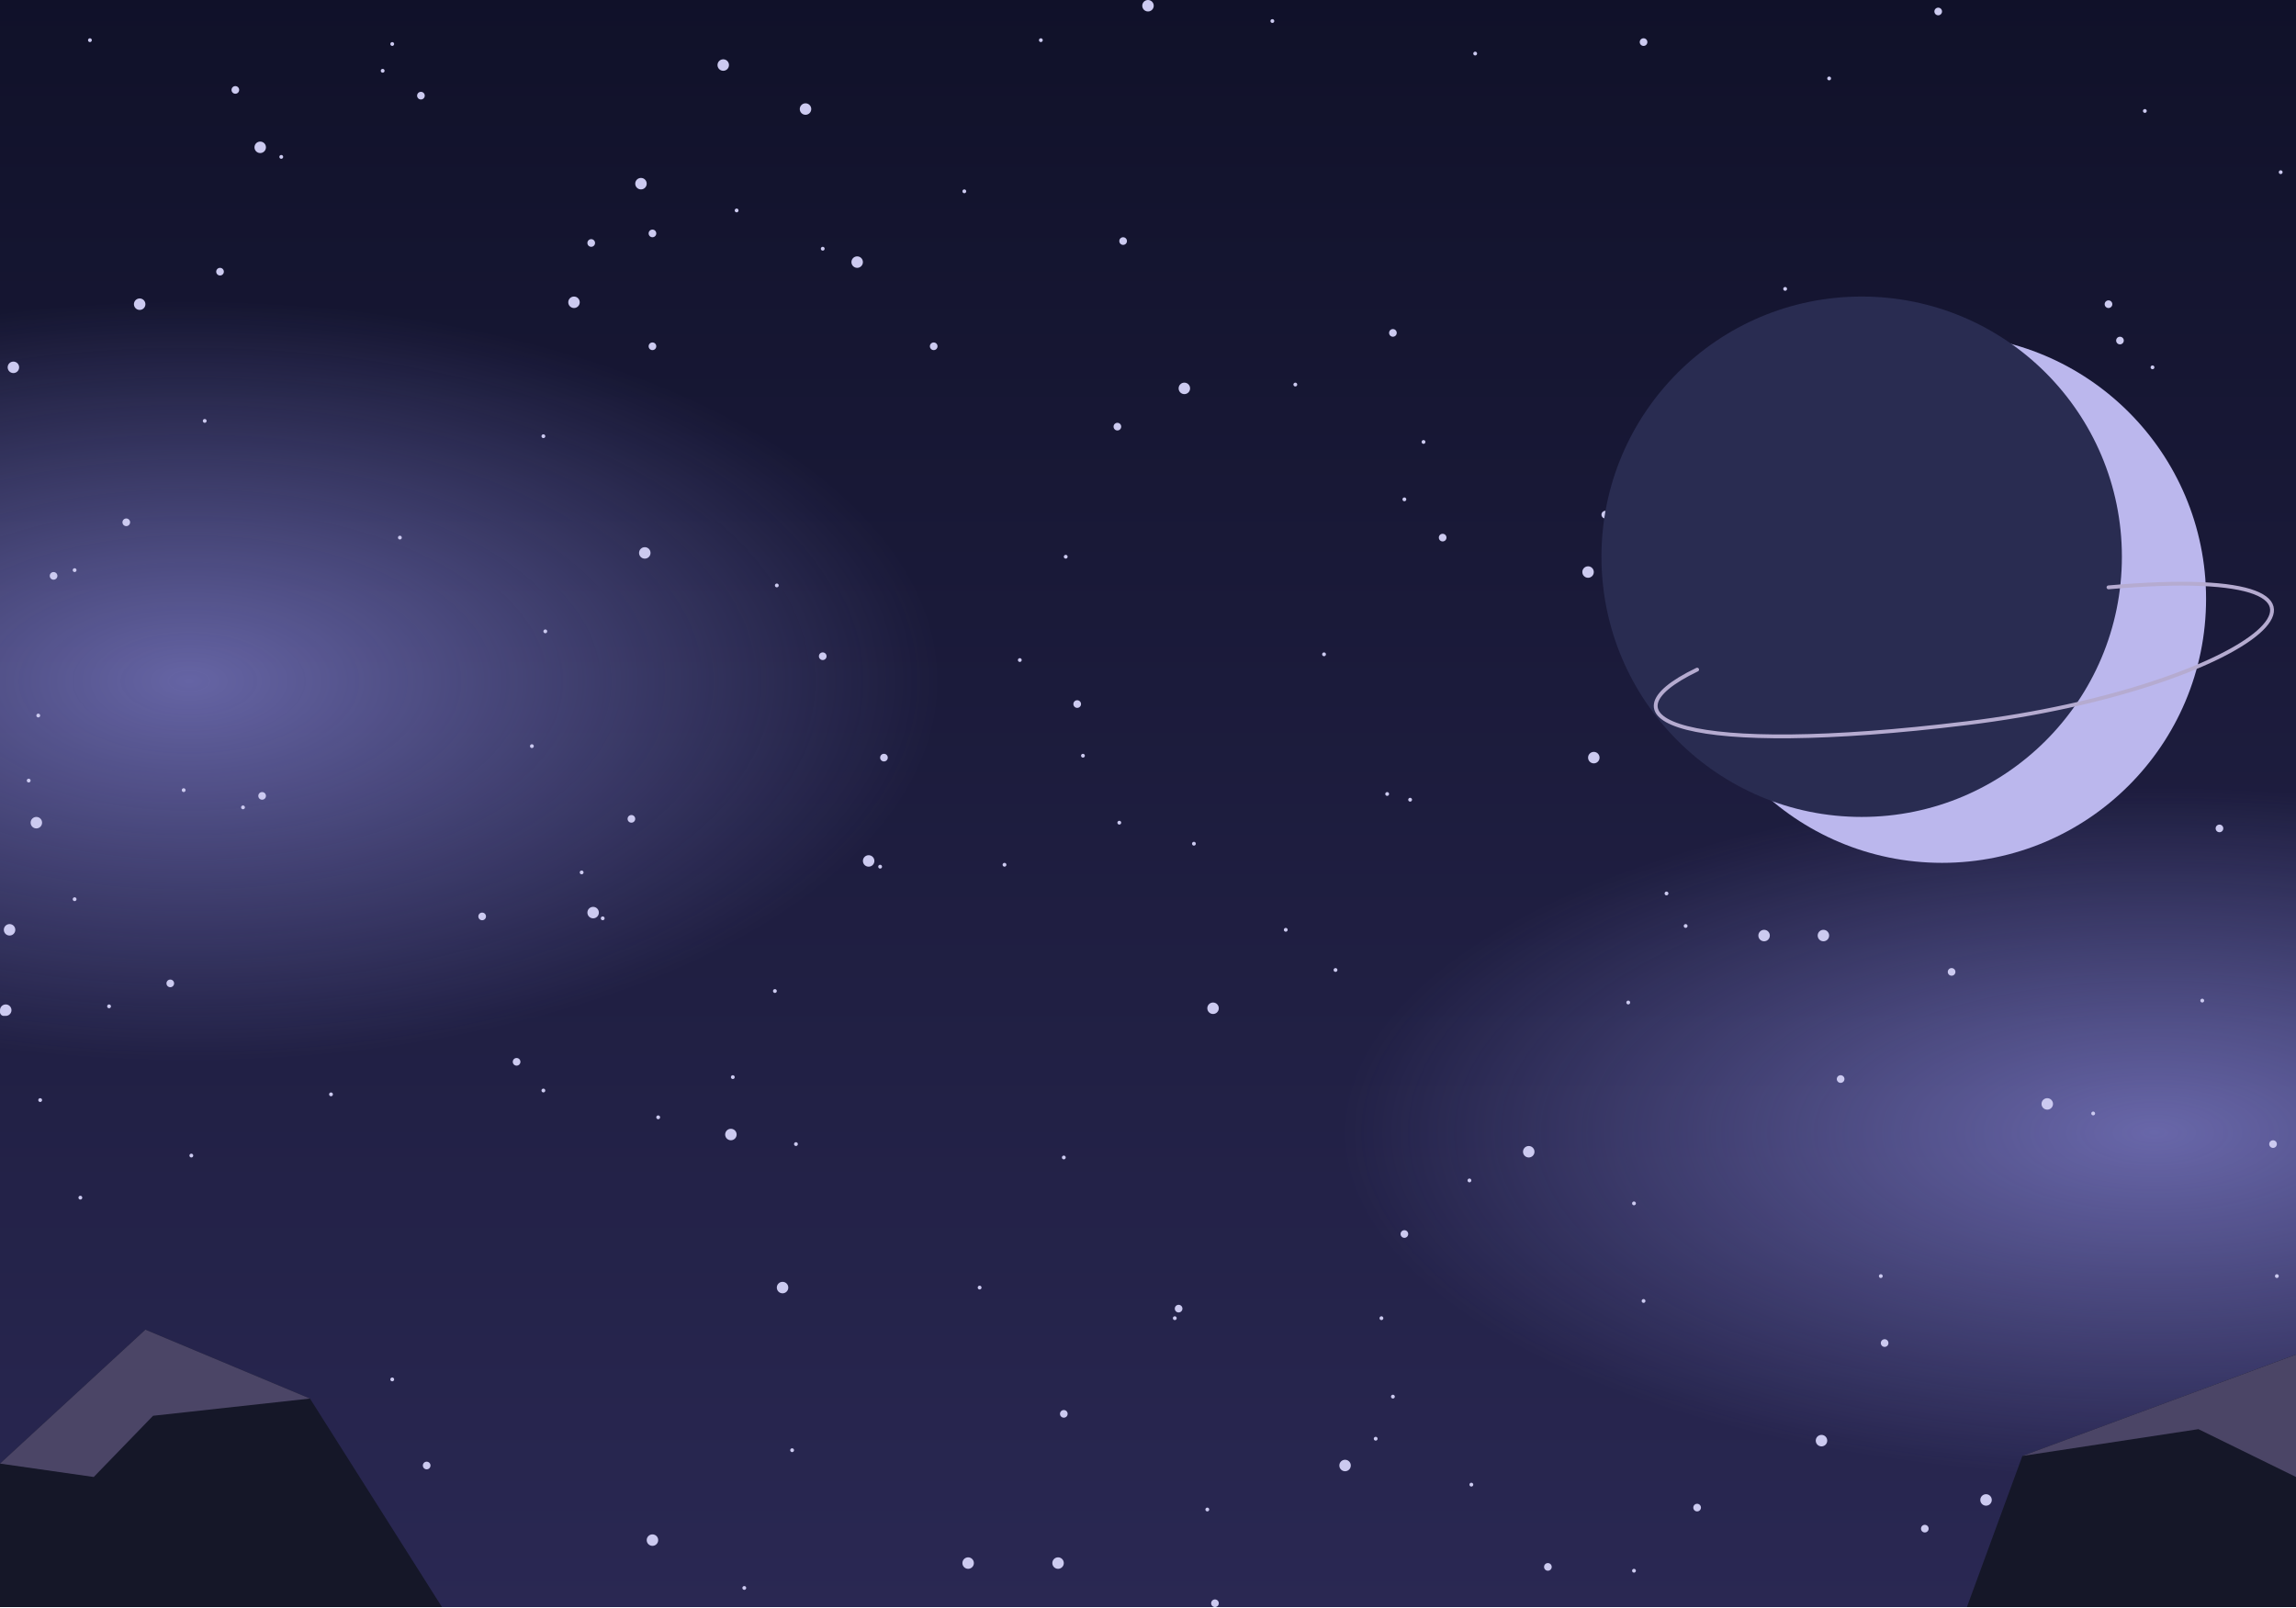
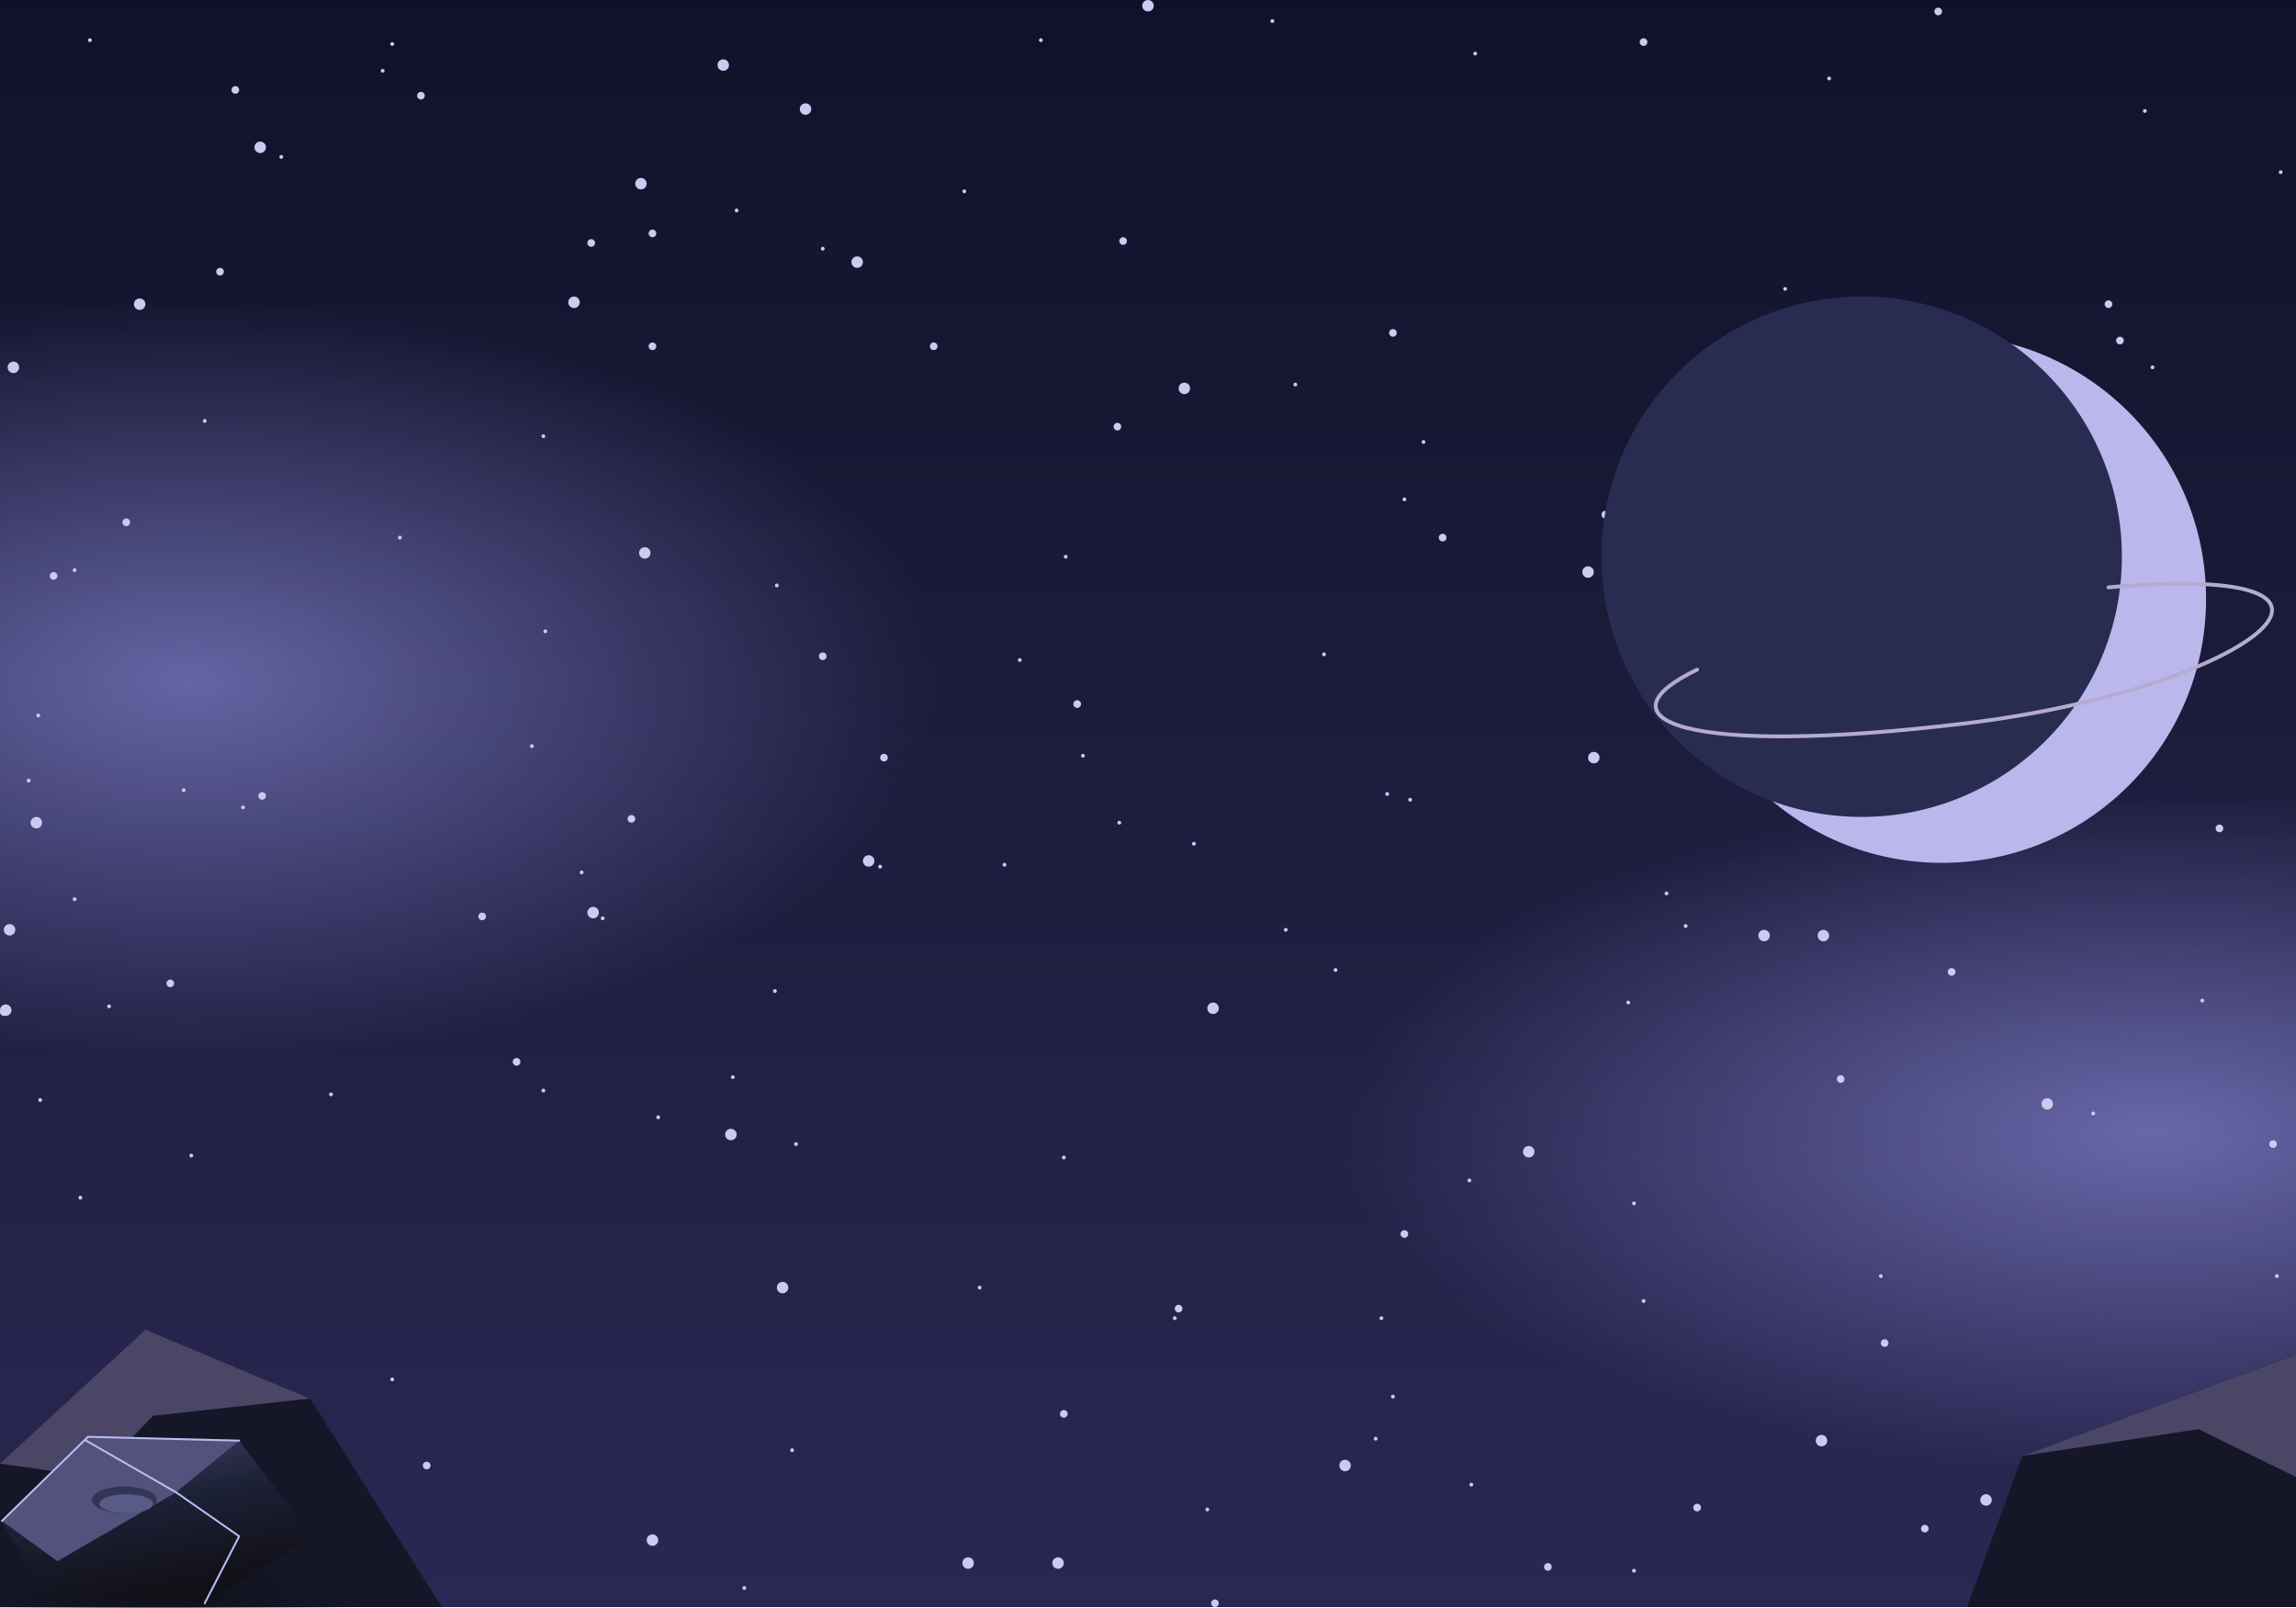
<svg xmlns="http://www.w3.org/2000/svg" viewBox="0 0 1200 840">
  <defs>
    <linearGradient id="sky" x2="0" y2="1">
      <stop stop-color="#101129" />
      <stop offset="1" stop-color="#2a2853" />
    </linearGradient>
    <radialGradient id="light">
      <stop stop-color="#a2a0fa" stop-opacity=".55" />
      <stop offset="1" stop-color="#a2a0fa" stop-opacity="0" />
    </radialGradient>
+     <linearGradient id="prop" x2=".37" y2="1">
+       <stop stop-color="#454370" />
+       <stop offset=".52" stop-color="#1b2034" />
+       <stop offset="1" stop-color="#121017" />
+     </linearGradient>
+     <radialGradient id="contact">
+       <stop stop-color="#0d1019" stop-opacity=".81" />
+       <stop offset="1" stop-color="#0d1019" stop-opacity="0" />
+     </radialGradient>
+     <style>.lit {fill:none;stroke:#b7bef2;stroke-linecap:round;stroke-linejoin:round}</style>
  </defs>
  <path fill="url(#sky)" d="M0 0h1200v840H0z" />
  <ellipse cx="100" cy="356" rx="390" ry="200" fill="url(#light)" />
  <ellipse cx="1128" cy="592" rx="430" ry="180" fill="url(#light)" />
  <ellipse cx="901" cy="324" rx="3" ry="3" fill="#cccaf0" />
  <ellipse cx="920" cy="173" rx="1" ry="1" fill="#cccaf0" />
  <ellipse cx="634" cy="527" rx="3" ry="3" fill="#cccaf0" />
  <ellipse cx="1108" cy="178" rx="2" ry="2" fill="#cccaf0" />
  <ellipse cx="867" cy="345" rx="1" ry="1" fill="#cccaf0" />
  <ellipse cx="252" cy="479" rx="2" ry="2" fill="#cccaf0" />
  <ellipse cx="851" cy="524" rx="1" ry="1" fill="#cccaf0" />
  <ellipse cx="962" cy="564" rx="2" ry="2" fill="#cccaf0" />
  <ellipse cx="1017" cy="333" rx="1" ry="1" fill="#cccaf0" />
  <ellipse cx="768" cy="617" rx="1" ry="1" fill="#cccaf0" />
  <ellipse cx="677" cy="201" rx="1" ry="1" fill="#cccaf0" />
  <ellipse cx="556" cy="605" rx="1" ry="1" fill="#cccaf0" />
  <ellipse cx="854" cy="629" rx="1" ry="1" fill="#cccaf0" />
  <ellipse cx="809" cy="819" rx="2" ry="2" fill="#cccaf0" />
  <ellipse cx="665" cy="11" rx="1" ry="1" fill="#cccaf0" />
  <ellipse cx="127" cy="422" rx="1" ry="1" fill="#cccaf0" />
  <ellipse cx="344" cy="584" rx="1" ry="1" fill="#cccaf0" />
  <ellipse cx="1038" cy="784" rx="3" ry="3" fill="#cccaf0" />
  <ellipse cx="672" cy="486" rx="1" ry="1" fill="#cccaf0" />
  <ellipse cx="430" cy="343" rx="2" ry="2" fill="#cccaf0" />
  <ellipse cx="19" cy="430" rx="3" ry="3" fill="#cccaf0" />
  <ellipse cx="430" cy="130" rx="1" ry="1" fill="#cccaf0" />
  <ellipse cx="754" cy="281" rx="2" ry="2" fill="#cccaf0" />
  <ellipse cx="719" cy="752" rx="1" ry="1" fill="#cccaf0" />
  <ellipse cx="385" cy="110" rx="1" ry="1" fill="#cccaf0" />
  <ellipse cx="867" cy="365" rx="2" ry="2" fill="#cccaf0" />
  <ellipse cx="330" cy="428" rx="2" ry="2" fill="#cccaf0" />
  <ellipse cx="830" cy="299" rx="3" ry="3" fill="#cccaf0" />
  <ellipse cx="136" cy="77" rx="3" ry="3" fill="#cccaf0" />
  <ellipse cx="28" cy="301" rx="2" ry="2" fill="#cccaf0" />
  <ellipse cx="859" cy="680" rx="1" ry="1" fill="#cccaf0" />
  <ellipse cx="20" cy="374" rx="1" ry="1" fill="#cccaf0" />
  <ellipse cx="205" cy="23" rx="1" ry="1" fill="#cccaf0" />
  <ellipse cx="462" cy="396" rx="2" ry="2" fill="#cccaf0" />
  <ellipse cx="42" cy="626" rx="1" ry="1" fill="#cccaf0" />
  <ellipse cx="416" cy="598" rx="1" ry="1" fill="#cccaf0" />
  <ellipse cx="854" cy="821" rx="1" ry="1" fill="#cccaf0" />
  <ellipse cx="881" cy="484" rx="1" ry="1" fill="#cccaf0" />
  <ellipse cx="100" cy="604" rx="1" ry="1" fill="#cccaf0" />
  <ellipse cx="1190" cy="667" rx="1" ry="1" fill="#cccaf0" />
  <ellipse cx="585" cy="430" rx="1" ry="1" fill="#cccaf0" />
  <ellipse cx="631" cy="789" rx="1" ry="1" fill="#cccaf0" />
  <ellipse cx="1139" cy="824" rx="1" ry="1" fill="#cccaf0" />
  <ellipse cx="619" cy="203" rx="3" ry="3" fill="#cccaf0" />
  <ellipse cx="448" cy="137" rx="3" ry="3" fill="#cccaf0" />
  <ellipse cx="871" cy="467" rx="1" ry="1" fill="#cccaf0" />
  <ellipse cx="35" cy="813" rx="2" ry="2" fill="#cccaf0" />
  <ellipse cx="39" cy="470" rx="1" ry="1" fill="#cccaf0" />
  <ellipse cx="587" cy="126" rx="2" ry="2" fill="#cccaf0" />
  <ellipse cx="616" cy="684" rx="2" ry="2" fill="#cccaf0" />
  <ellipse cx="933" cy="151" rx="1" ry="1" fill="#cccaf0" />
  <ellipse cx="2" cy="529" rx="2" ry="2" fill="#cccaf0" />
  <ellipse cx="421" cy="57" rx="3" ry="3" fill="#cccaf0" />
  <ellipse cx="1102" cy="159" rx="2" ry="2" fill="#cccaf0" />
  <ellipse cx="488" cy="181" rx="2" ry="2" fill="#cccaf0" />
  <ellipse cx="309" cy="127" rx="2" ry="2" fill="#cccaf0" />
  <ellipse cx="698" cy="507" rx="1" ry="1" fill="#cccaf0" />
  <ellipse cx="73" cy="159" rx="3" ry="3" fill="#cccaf0" />
  <ellipse cx="460" cy="453" rx="1" ry="1" fill="#cccaf0" />
  <ellipse cx="566" cy="395" rx="1" ry="1" fill="#cccaf0" />
  <ellipse cx="39" cy="298" rx="1" ry="1" fill="#cccaf0" />
  <ellipse cx="21" cy="575" rx="1" ry="1" fill="#cccaf0" />
  <ellipse cx="533" cy="345" rx="1" ry="1" fill="#cccaf0" />
  <ellipse cx="1013" cy="6" rx="2" ry="2" fill="#cccaf0" />
  <ellipse cx="300" cy="158" rx="3" ry="3" fill="#cccaf0" />
  <ellipse cx="5" cy="486" rx="3" ry="3" fill="#cccaf0" />
  <ellipse cx="205" cy="721" rx="1" ry="1" fill="#cccaf0" />
  <ellipse cx="703" cy="766" rx="3" ry="3" fill="#cccaf0" />
  <ellipse cx="839" cy="269" rx="2" ry="2" fill="#cccaf0" />
  <ellipse cx="563" cy="368" rx="2" ry="2" fill="#cccaf0" />
  <ellipse cx="1125" cy="192" rx="1" ry="1" fill="#cccaf0" />
  <ellipse cx="284" cy="228" rx="1" ry="1" fill="#cccaf0" />
  <ellipse cx="525" cy="452" rx="1" ry="1" fill="#cccaf0" />
  <ellipse cx="152" cy="757" rx="1" ry="1" fill="#cccaf0" />
  <ellipse cx="728" cy="730" rx="1" ry="1" fill="#cccaf0" />
  <ellipse cx="635" cy="838" rx="2" ry="2" fill="#cccaf0" />
  <ellipse cx="220" cy="50" rx="2" ry="2" fill="#cccaf0" />
  <ellipse cx="382" cy="593" rx="3" ry="3" fill="#cccaf0" />
  <ellipse cx="624" cy="441" rx="1" ry="1" fill="#cccaf0" />
  <ellipse cx="722" cy="689" rx="1" ry="1" fill="#cccaf0" />
  <ellipse cx="614" cy="689" rx="1" ry="1" fill="#cccaf0" />
  <ellipse cx="335" cy="96" rx="3" ry="3" fill="#cccaf0" />
  <ellipse cx="284" cy="570" rx="1" ry="1" fill="#cccaf0" />
  <ellipse cx="310" cy="477" rx="3" ry="3" fill="#cccaf0" />
  <ellipse cx="1081" cy="249" rx="1" ry="1" fill="#cccaf0" />
  <ellipse cx="1070" cy="577" rx="3" ry="3" fill="#cccaf0" />
  <ellipse cx="1160" cy="433" rx="2" ry="2" fill="#cccaf0" />
  <ellipse cx="557" cy="291" rx="1" ry="1" fill="#cccaf0" />
  <ellipse cx="956" cy="41" rx="1" ry="1" fill="#cccaf0" />
  <ellipse cx="922" cy="489" rx="3" ry="3" fill="#cccaf0" />
  <ellipse cx="173" cy="572" rx="1" ry="1" fill="#cccaf0" />
  <ellipse cx="96" cy="413" rx="1" ry="1" fill="#cccaf0" />
  <ellipse cx="383" cy="563" rx="1" ry="1" fill="#cccaf0" />
  <ellipse cx="3" cy="528" rx="3" ry="3" fill="#cccaf0" />
  <ellipse cx="1094" cy="582" rx="1" ry="1" fill="#cccaf0" />
  <ellipse cx="115" cy="142" rx="2" ry="2" fill="#cccaf0" />
  <ellipse cx="1188" cy="598" rx="2" ry="2" fill="#cccaf0" />
  <ellipse cx="1120" cy="801" rx="1" ry="1" fill="#cccaf0" />
  <ellipse cx="337" cy="289" rx="3" ry="3" fill="#cccaf0" />
  <ellipse cx="744" cy="231" rx="1" ry="1" fill="#cccaf0" />
  <ellipse cx="1192" cy="90" rx="1" ry="1" fill="#cccaf0" />
  <ellipse cx="147" cy="82" rx="1" ry="1" fill="#cccaf0" />
  <ellipse cx="737" cy="418" rx="1" ry="1" fill="#cccaf0" />
  <ellipse cx="1006" cy="799" rx="2" ry="2" fill="#cccaf0" />
  <ellipse cx="15" cy="408" rx="1" ry="1" fill="#cccaf0" />
  <ellipse cx="734" cy="645" rx="2" ry="2" fill="#cccaf0" />
  <ellipse cx="887" cy="788" rx="2" ry="2" fill="#cccaf0" />
  <ellipse cx="270" cy="555" rx="2" ry="2" fill="#cccaf0" />
  <ellipse cx="953" cy="489" rx="3" ry="3" fill="#cccaf0" />
  <ellipse cx="506" cy="817" rx="3" ry="3" fill="#cccaf0" />
  <ellipse cx="200" cy="37" rx="1" ry="1" fill="#cccaf0" />
  <ellipse cx="107" cy="220" rx="1" ry="1" fill="#cccaf0" />
  <ellipse cx="315" cy="480" rx="1" ry="1" fill="#cccaf0" />
  <ellipse cx="769" cy="776" rx="1" ry="1" fill="#cccaf0" />
  <ellipse cx="600" cy="3" rx="3" ry="3" fill="#cccaf0" />
  <ellipse cx="223" cy="766" rx="2" ry="2" fill="#cccaf0" />
  <ellipse cx="304" cy="456" rx="1" ry="1" fill="#cccaf0" />
  <ellipse cx="1151" cy="523" rx="1" ry="1" fill="#cccaf0" />
  <ellipse cx="728" cy="174" rx="2" ry="2" fill="#cccaf0" />
  <ellipse cx="137" cy="416" rx="2" ry="2" fill="#cccaf0" />
  <ellipse cx="556" cy="739" rx="2" ry="2" fill="#cccaf0" />
  <ellipse cx="1121" cy="58" rx="1" ry="1" fill="#cccaf0" />
  <ellipse cx="1090" cy="364" rx="2" ry="2" fill="#cccaf0" />
  <ellipse cx="7" cy="192" rx="3" ry="3" fill="#cccaf0" />
  <ellipse cx="123" cy="47" rx="2" ry="2" fill="#cccaf0" />
  <ellipse cx="799" cy="602" rx="3" ry="3" fill="#cccaf0" />
  <ellipse cx="57" cy="526" rx="1" ry="1" fill="#cccaf0" />
  <ellipse cx="1079" cy="339" rx="1" ry="1" fill="#cccaf0" />
  <ellipse cx="504" cy="100" rx="1" ry="1" fill="#cccaf0" />
  <ellipse cx="341" cy="122" rx="2" ry="2" fill="#cccaf0" />
  <ellipse cx="553" cy="817" rx="3" ry="3" fill="#cccaf0" />
  <ellipse cx="902" cy="398" rx="1" ry="1" fill="#cccaf0" />
  <ellipse cx="454" cy="450" rx="3" ry="3" fill="#cccaf0" />
  <ellipse cx="278" cy="390" rx="1" ry="1" fill="#cccaf0" />
  <ellipse cx="983" cy="403" rx="3" ry="3" fill="#cccaf0" />
  <ellipse cx="734" cy="261" rx="1" ry="1" fill="#cccaf0" />
  <ellipse cx="406" cy="306" rx="1" ry="1" fill="#cccaf0" />
  <ellipse cx="47" cy="21" rx="1" ry="1" fill="#cccaf0" />
  <ellipse cx="1020" cy="508" rx="2" ry="2" fill="#cccaf0" />
  <ellipse cx="833" cy="396" rx="3" ry="3" fill="#cccaf0" />
  <ellipse cx="341" cy="181" rx="2" ry="2" fill="#cccaf0" />
  <ellipse cx="378" cy="34" rx="3" ry="3" fill="#cccaf0" />
  <ellipse cx="341" cy="805" rx="3" ry="3" fill="#cccaf0" />
  <ellipse cx="725" cy="415" rx="1" ry="1" fill="#cccaf0" />
  <ellipse cx="285" cy="330" rx="1" ry="1" fill="#cccaf0" />
  <ellipse cx="414" cy="758" rx="1" ry="1" fill="#cccaf0" />
  <ellipse cx="405" cy="518" rx="1" ry="1" fill="#cccaf0" />
  <ellipse cx="86" cy="801" rx="2" ry="2" fill="#cccaf0" />
  <ellipse cx="1162" cy="742" rx="3" ry="3" fill="#cccaf0" />
  <ellipse cx="859" cy="22" rx="2" ry="2" fill="#cccaf0" />
  <ellipse cx="66" cy="273" rx="2" ry="2" fill="#cccaf0" />
  <ellipse cx="89" cy="514" rx="2" ry="2" fill="#cccaf0" />
  <ellipse cx="389" cy="830" rx="1" ry="1" fill="#cccaf0" />
  <ellipse cx="771" cy="28" rx="1" ry="1" fill="#cccaf0" />
  <ellipse cx="985" cy="702" rx="2" ry="2" fill="#cccaf0" />
  <ellipse cx="692" cy="342" rx="1" ry="1" fill="#cccaf0" />
  <ellipse cx="952" cy="753" rx="3" ry="3" fill="#cccaf0" />
  <ellipse cx="512" cy="673" rx="1" ry="1" fill="#cccaf0" />
  <ellipse cx="409" cy="673" rx="3" ry="3" fill="#cccaf0" />
  <ellipse cx="544" cy="21" rx="1" ry="1" fill="#cccaf0" />
  <ellipse cx="584" cy="223" rx="2" ry="2" fill="#cccaf0" />
  <ellipse cx="983" cy="667" rx="1" ry="1" fill="#cccaf0" />
  <ellipse cx="209" cy="281" rx="1" ry="1" fill="#cccaf0" />
  <ellipse cx="1015" cy="313" rx="138" ry="138" fill="#bbb7ed" />
  <ellipse cx="973" cy="291" rx="136" ry="136" fill="#292c51" />
  <path d="M887 350c-54 26-7 46 141 28s233-85 74-71" fill="#0000" stroke="#b5abd0" stroke-width="2" stroke-linecap="round" stroke-linejoin="round" />
  <path d="M0 765l76-70 86 36 69 109H0zM1200 708l-143 53-29 79h172z" fill="#151728" />
  <path d="M0 765l76-70 86 36-82 9-31 32zM1200 708l-143 53 92-14 51 25z" fill="#4b4566" />
+   <g transform="translate(0 731)">
+     <ellipse cx="83" cy="102" rx="107" ry="24" fill="url(#contact)" />
+     <path d="M1 64 46 20 125 22 163 72 107 107 21 100Z" fill="url(#prop)" />
+     <path d="M1 64 46 20l79 2-33 27-62 36Z" fill="#53527d" />
+     <path d="M1 64 46 20l79 2m-80 0 47 27 33 23-18 35" class="lit" />
+     <ellipse cx="65" cy="53" rx="17" ry="7" fill="#343456" />
+     <ellipse cx="66" cy="55" rx="14" ry="5" fill="#585a87" />
+   </g>
</svg>
